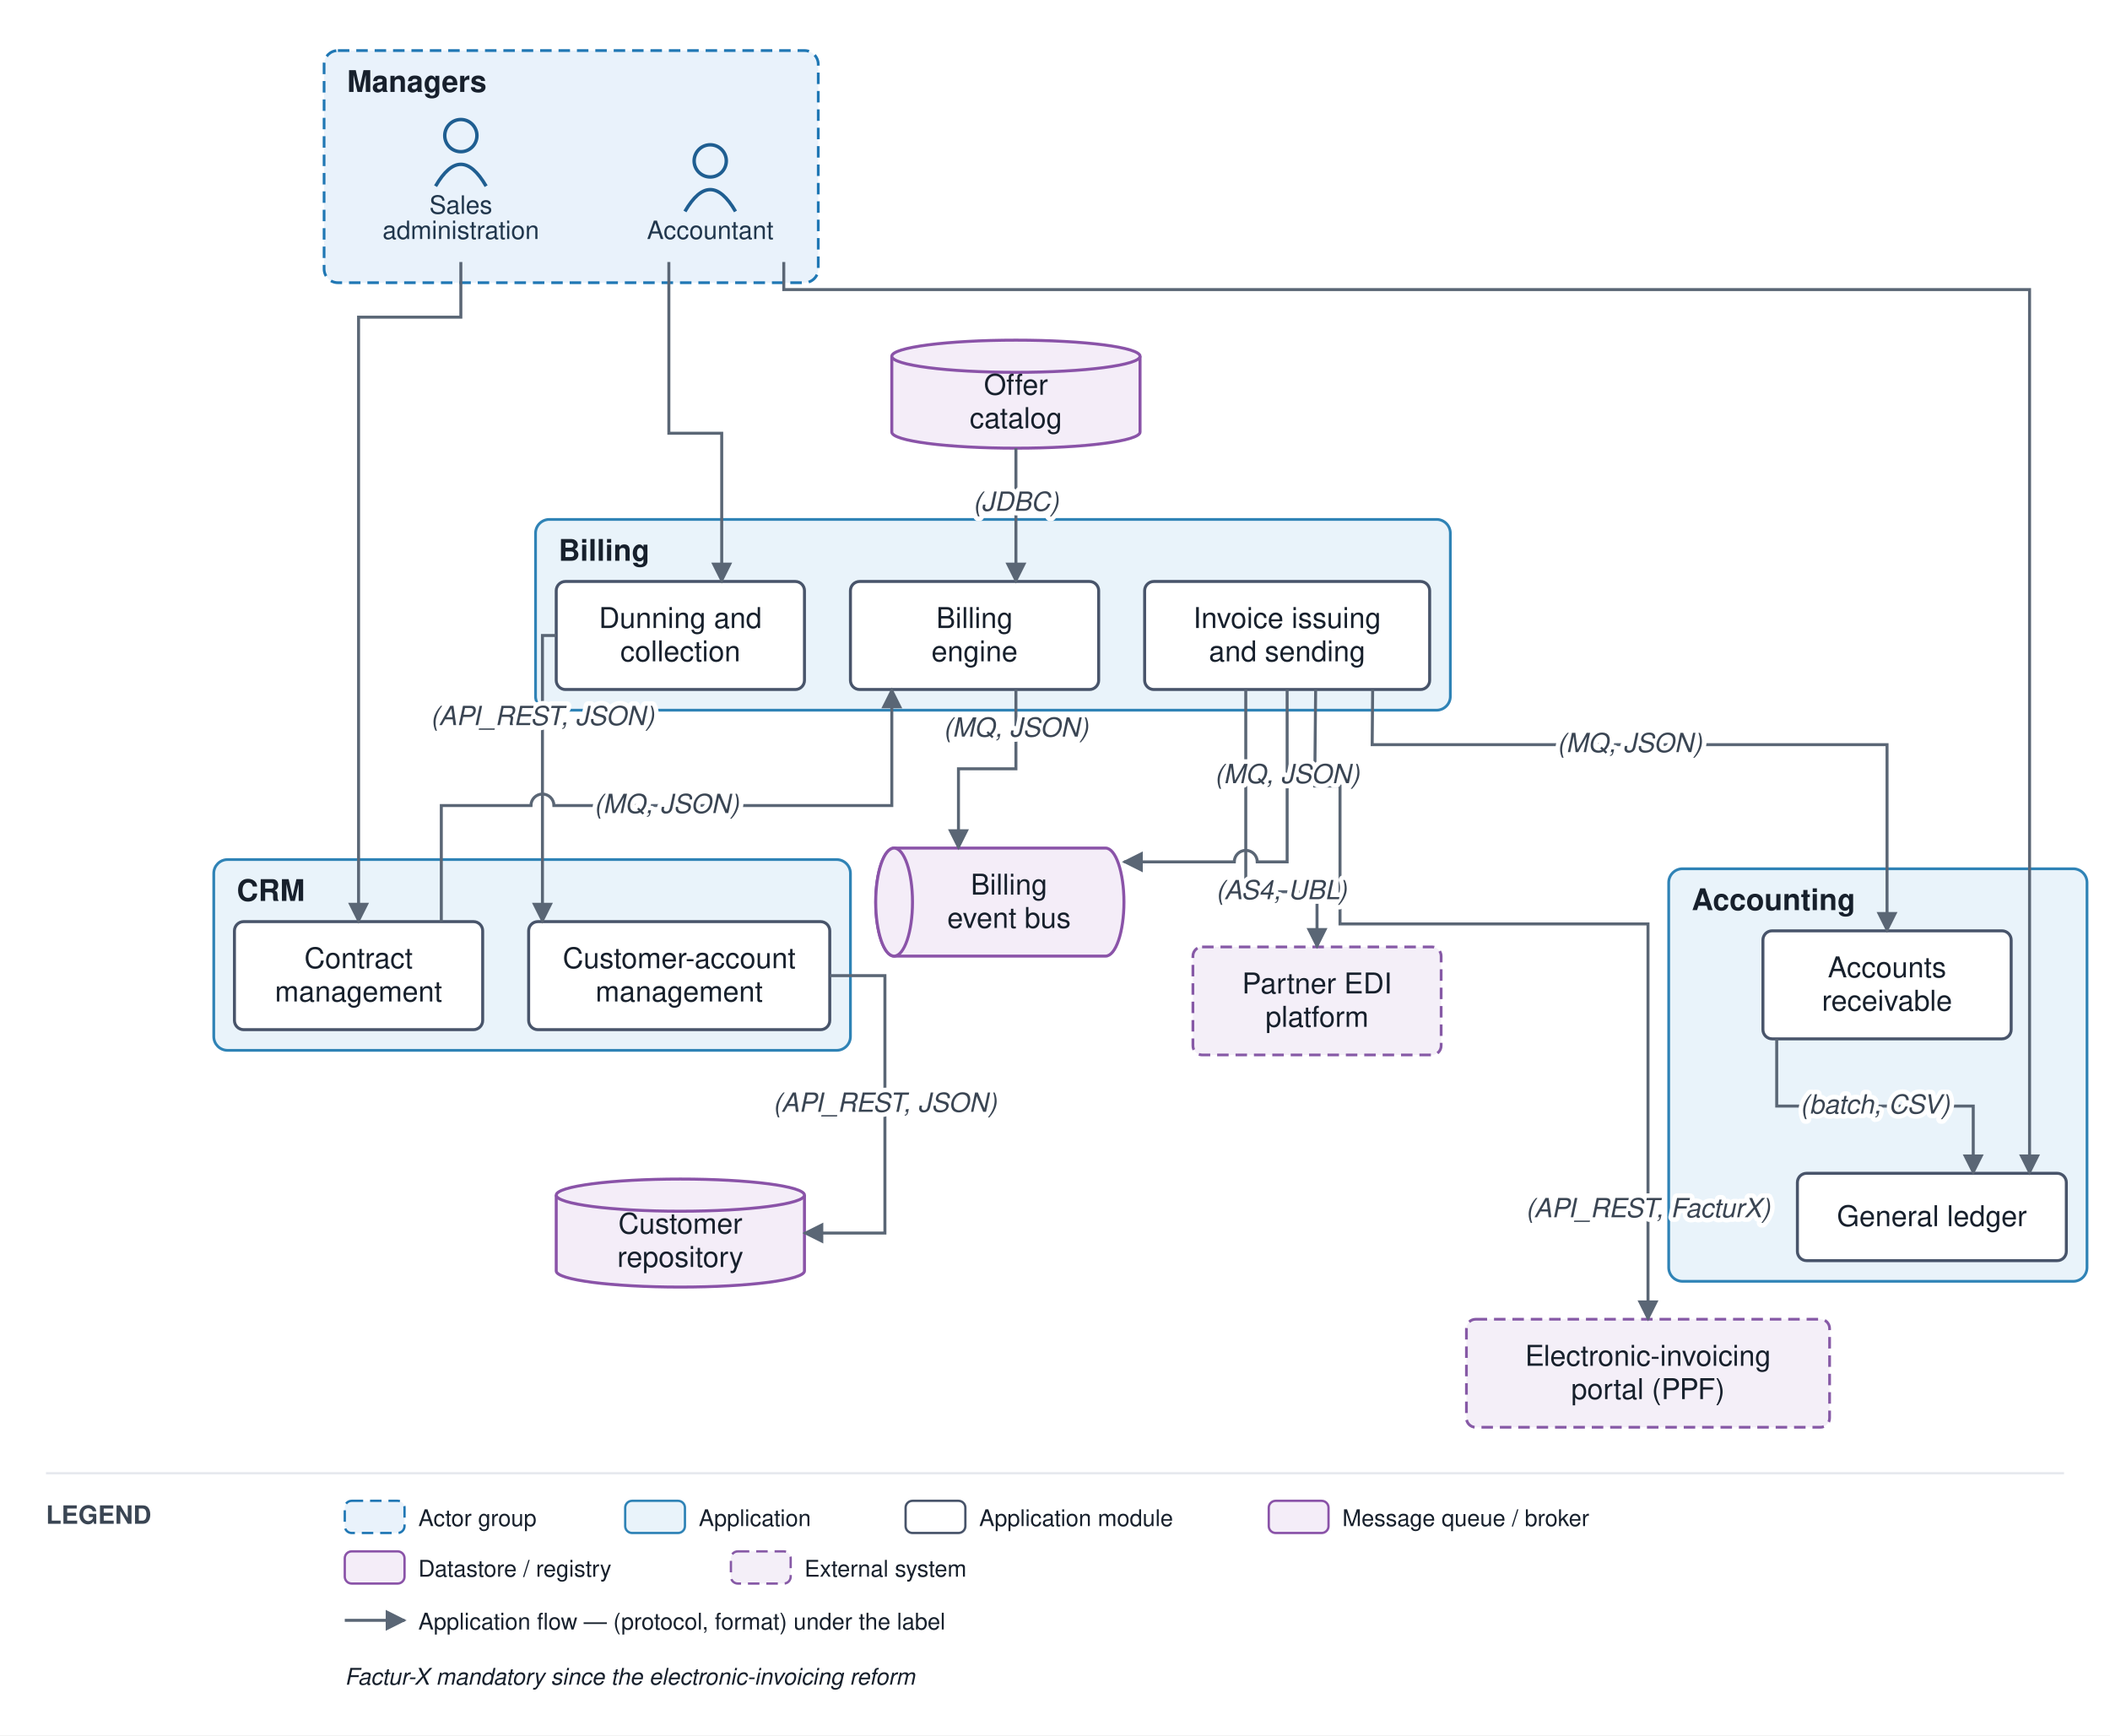
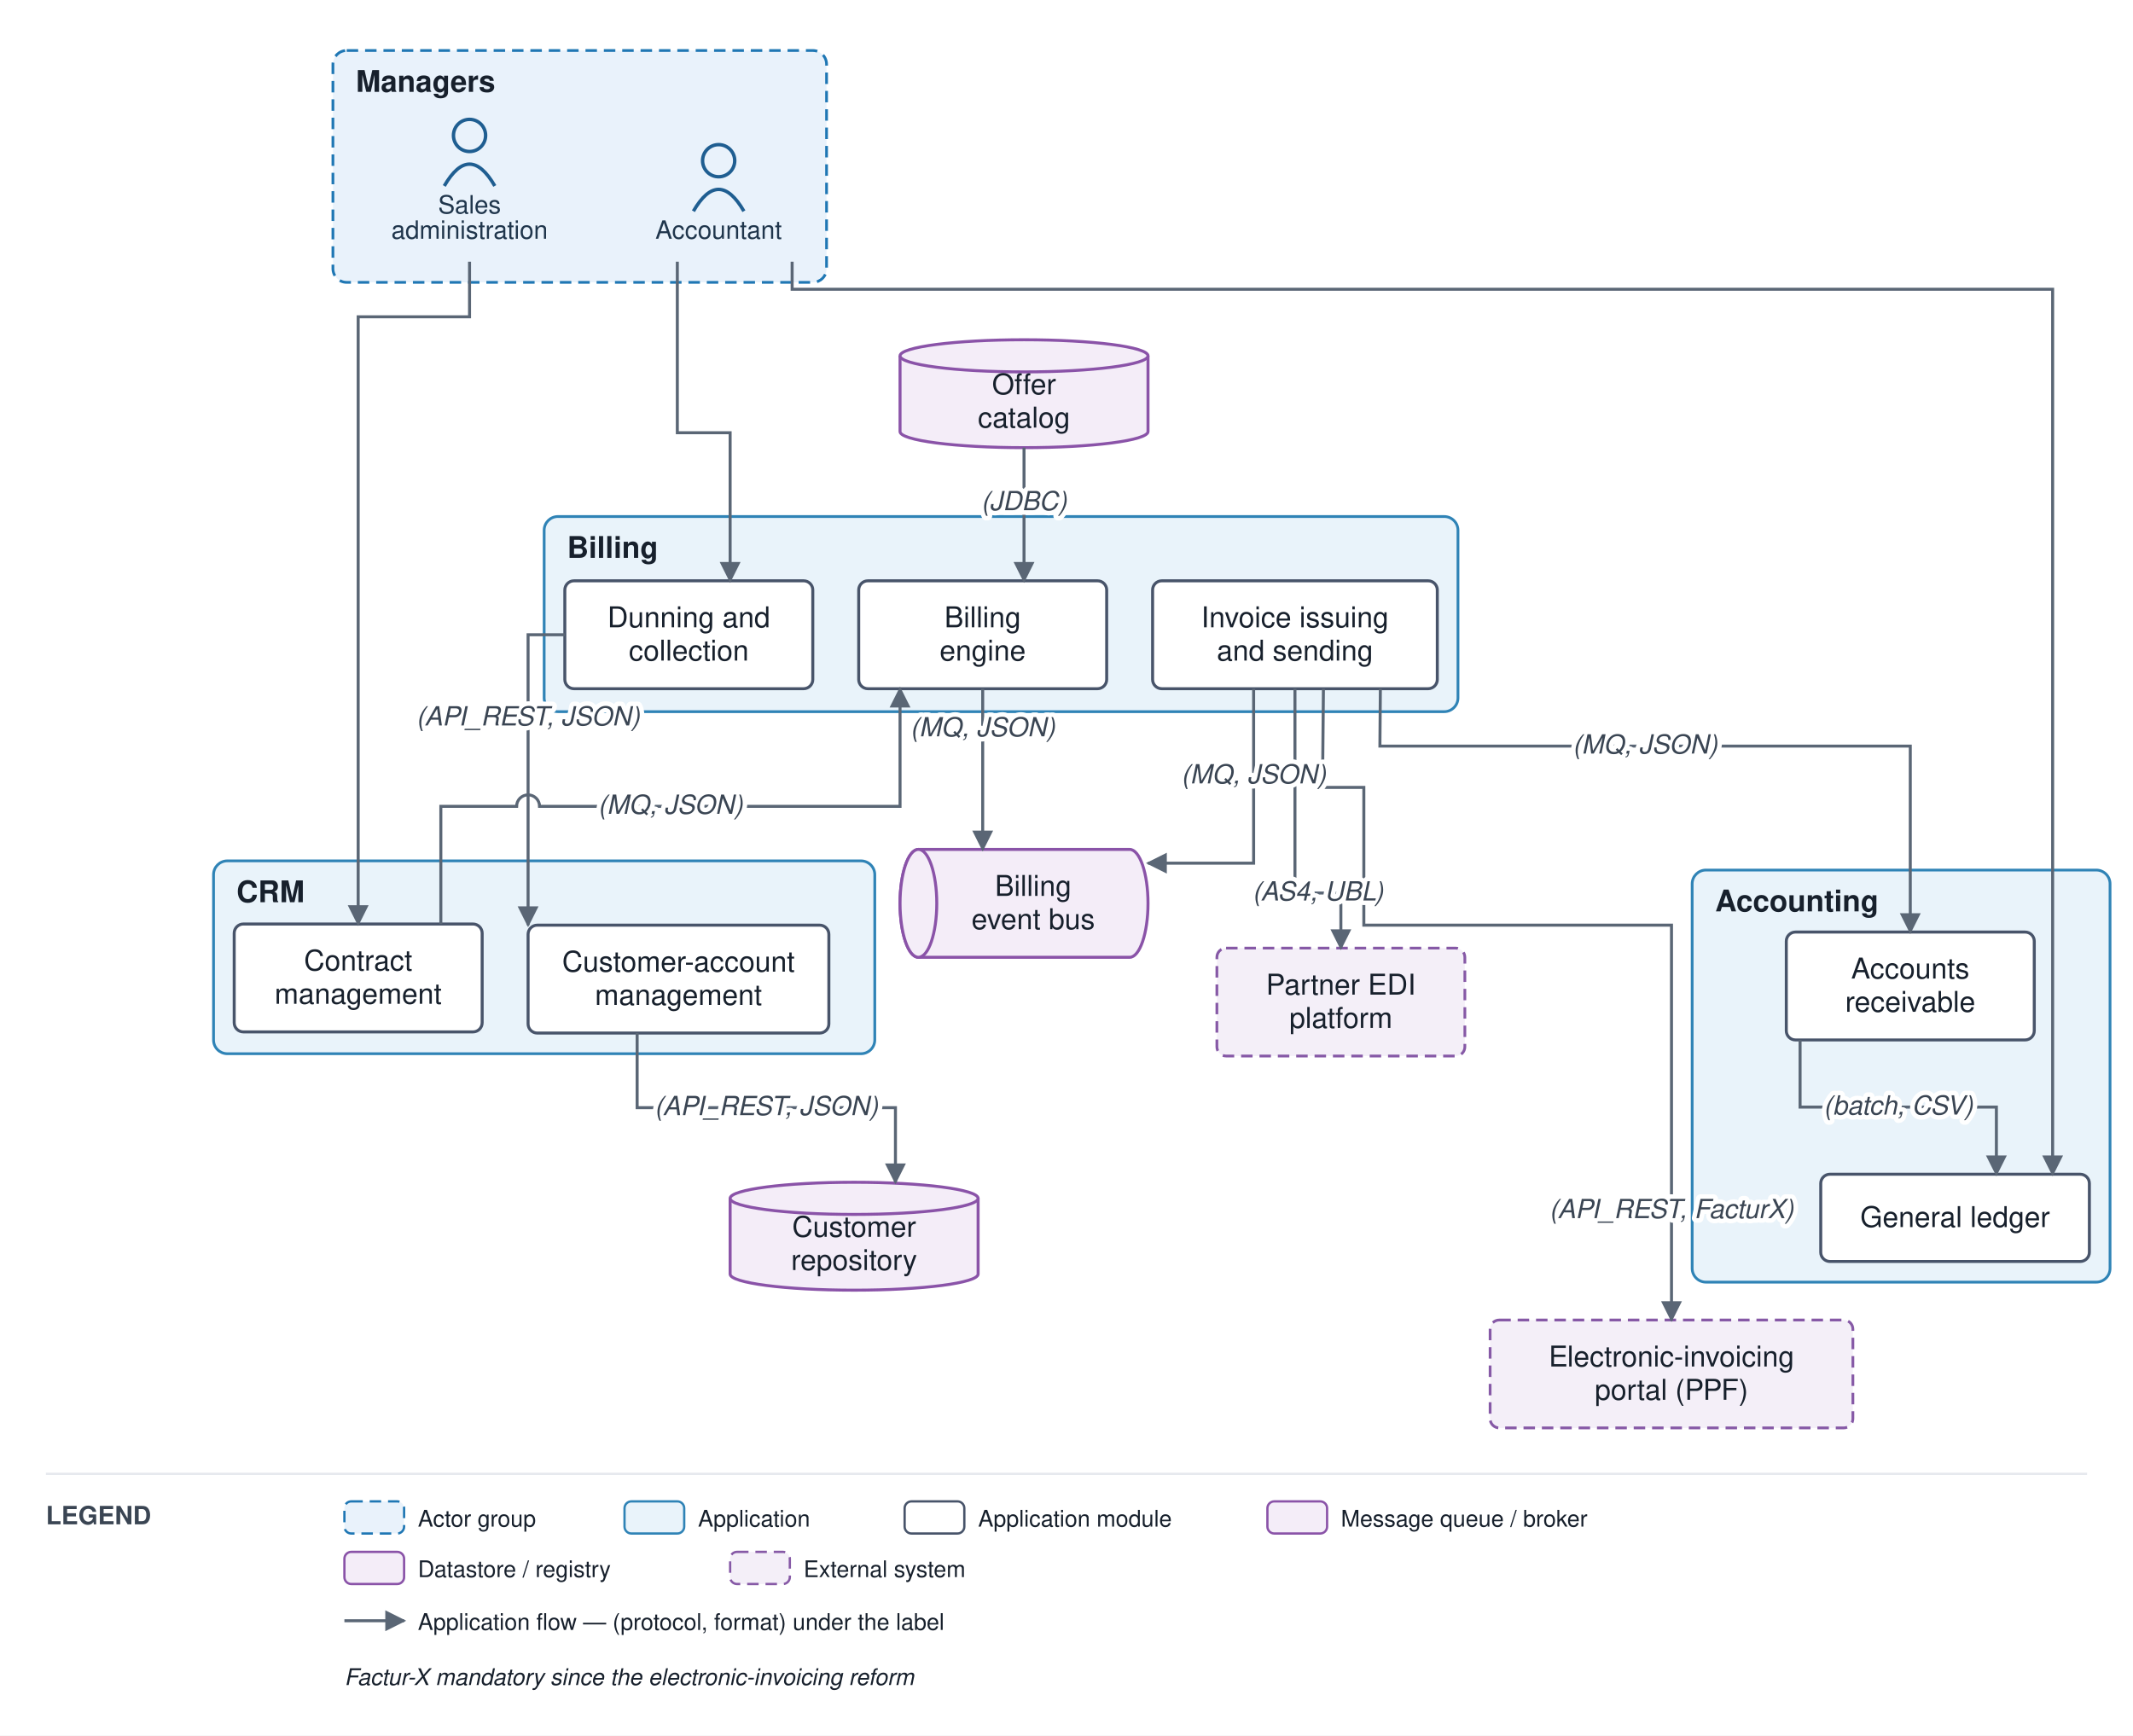
- <svg xmlns="http://www.w3.org/2000/svg" viewBox="0 0 918 755" font-family="Helvetica,Arial,sans-serif">
+ <svg xmlns="http://www.w3.org/2000/svg" viewBox="0 0 929 756" font-family="Helvetica,Arial,sans-serif">
  <defs>
    <marker id="arr" viewBox="0 0 10 10" refX="9" refY="5" markerWidth="7" markerHeight="7" orient="auto-start-reverse">
      <path d="M0,0 L10,5 L0,10 z" fill="#5a6675" />
    </marker>
  </defs>
-   <rect width="918" height="755" fill="#ffffff" />
-   <rect x="141" y="22" width="215" height="101" rx="6" fill="#e9f2fb" stroke="#1f77b4" stroke-width="1.2" stroke-dasharray="5 3" />
-   <text x="151" y="40" font-size="13" font-weight="bold" fill="#17202c">Managers</text>
-   <rect x="93" y="374" width="277" height="83" rx="6" fill="#e9f3fa" stroke="#2f83b6" stroke-width="1.2" />
-   <text x="103" y="392" font-size="13" font-weight="bold" fill="#17202c">CRM</text>
-   <rect x="233" y="226" width="398" height="83" rx="6" fill="#e9f3fa" stroke="#2f83b6" stroke-width="1.2" />
-   <text x="243" y="244" font-size="13" font-weight="bold" fill="#17202c">Billing</text>
-   <rect x="726" y="378" width="182" height="179.5" rx="6" fill="#e9f3fa" stroke="#2f83b6" stroke-width="1.2" />
-   <text x="736" y="396" font-size="13" font-weight="bold" fill="#17202c">Accounting</text>
-   <circle cx="309" cy="70" r="7" fill="none" stroke="#1f5e91" stroke-width="1.5" />
-   <path d="M 298 92 q 11 -19 22 0" fill="none" stroke="#1f5e91" stroke-width="1.5" />
-   <text x="309" y="104" font-size="11" text-anchor="middle" fill="#20364c">Accountant</text>
-   <circle cx="200.5" cy="59" r="7" fill="none" stroke="#1f5e91" stroke-width="1.5" />
-   <path d="M 189.5 81 q 11 -19 22 0" fill="none" stroke="#1f5e91" stroke-width="1.5" />
-   <text x="200.5" y="93" font-size="11" text-anchor="middle" fill="#20364c">Sales</text>
-   <text x="200.5" y="104" font-size="11" text-anchor="middle" fill="#20364c">administration</text>
-   <rect x="230" y="401" width="131" height="47" rx="4" fill="#ffffff" stroke="#48546a" stroke-width="1.3" />
-   <text x="295.5" y="421.25" font-size="12.5" text-anchor="middle" fill="#17202c">Customer-account</text>
-   <text x="295.5" y="435.75" font-size="12.5" text-anchor="middle" fill="#17202c">management</text>
-   <rect x="102" y="401" width="108" height="47" rx="4" fill="#ffffff" stroke="#48546a" stroke-width="1.3" />
-   <text x="156" y="421.25" font-size="12.5" text-anchor="middle" fill="#17202c">Contract</text>
-   <text x="156" y="435.75" font-size="12.5" text-anchor="middle" fill="#17202c">management</text>
-   <rect x="370" y="253" width="108" height="47" rx="4" fill="#ffffff" stroke="#48546a" stroke-width="1.3" />
-   <text x="424" y="273.25" font-size="12.5" text-anchor="middle" fill="#17202c">Billing</text>
-   <text x="424" y="287.75" font-size="12.5" text-anchor="middle" fill="#17202c">engine</text>
-   <rect x="498" y="253" width="124" height="47" rx="4" fill="#ffffff" stroke="#48546a" stroke-width="1.3" />
-   <text x="560" y="273.25" font-size="12.5" text-anchor="middle" fill="#17202c">Invoice issuing</text>
-   <text x="560" y="287.75" font-size="12.5" text-anchor="middle" fill="#17202c">and sending</text>
-   <rect x="242" y="253" width="108" height="47" rx="4" fill="#ffffff" stroke="#48546a" stroke-width="1.3" />
-   <text x="296" y="273.25" font-size="12.5" text-anchor="middle" fill="#17202c">Dunning and</text>
-   <text x="296" y="287.75" font-size="12.5" text-anchor="middle" fill="#17202c">collection</text>
-   <rect x="782" y="510.5" width="117" height="38" rx="4" fill="#ffffff" stroke="#48546a" stroke-width="1.3" />
-   <text x="840.5" y="533.5" font-size="12.5" text-anchor="middle" fill="#17202c">General ledger</text>
-   <rect x="767" y="405" width="108" height="47" rx="4" fill="#ffffff" stroke="#48546a" stroke-width="1.3" />
-   <text x="821" y="425.25" font-size="12.5" text-anchor="middle" fill="#17202c">Accounts</text>
-   <text x="821" y="439.75" font-size="12.5" text-anchor="middle" fill="#17202c">receivable</text>
-   <path d="M 389 369 h 92 a 8 23.5 0 0 1 0 47 h -92 a 8 23.5 0 0 1 0 -47" fill="#f4edf8" stroke="#8a53a8" stroke-width="1.3" />
-   <ellipse cx="389" cy="392.5" rx="8" ry="23.5" fill="#f4edf8" stroke="#8a53a8" stroke-width="1.3" />
-   <text x="439" y="389.25" font-size="12.5" text-anchor="middle" fill="#17202c">Billing</text>
-   <text x="439" y="403.75" font-size="12.5" text-anchor="middle" fill="#17202c">event bus</text>
-   <path d="M 242 520 v 33 a 54 7 0 0 0 108 0 v -33" fill="#f4edf8" stroke="#8a53a8" stroke-width="1.3" />
-   <ellipse cx="296" cy="520" rx="54" ry="7" fill="#f4edf8" stroke="#8a53a8" stroke-width="1.3" />
-   <text x="296" y="536.75" font-size="12.5" text-anchor="middle" fill="#17202c">Customer</text>
-   <text x="296" y="551.25" font-size="12.5" text-anchor="middle" fill="#17202c">repository</text>
-   <path d="M 388 155 v 33 a 54 7 0 0 0 108 0 v -33" fill="#f4edf8" stroke="#8a53a8" stroke-width="1.3" />
-   <ellipse cx="442" cy="155" rx="54" ry="7" fill="#f4edf8" stroke="#8a53a8" stroke-width="1.3" />
-   <text x="442" y="171.75" font-size="12.5" text-anchor="middle" fill="#17202c">Offer</text>
-   <text x="442" y="186.25" font-size="12.5" text-anchor="middle" fill="#17202c">catalog</text>
-   <rect x="519" y="412" width="108" height="47" rx="4" fill="#f4eff8" stroke="#8659a6" stroke-width="1.2" stroke-dasharray="5 3" />
-   <text x="573" y="432.25" font-size="12.5" text-anchor="middle" fill="#17202c">Partner EDI</text>
-   <text x="573" y="446.75" font-size="12.5" text-anchor="middle" fill="#17202c">platform</text>
-   <rect x="638" y="574" width="158" height="47" rx="4" fill="#f4eff8" stroke="#8659a6" stroke-width="1.2" stroke-dasharray="5 3" />
-   <text x="717" y="594.25" font-size="12.5" text-anchor="middle" fill="#17202c">Electronic-invoicing</text>
-   <text x="717" y="608.75" font-size="12.5" text-anchor="middle" fill="#17202c">portal (PPF)</text>
-   <path d="M 200.5 114 L 200.5 138 L 156 138 L 156 401" fill="none" stroke="#5a6675" stroke-width="1.3" marker-end="url(#arr)" />
-   <path d="M 361 424.5 L 385 424.5 L 385 536.5 L 350 536.5" fill="none" stroke="#5a6675" stroke-width="1.3" marker-end="url(#arr)" />
-   <path d="M 192 401 L 192 350.5 L 231 350.5 A 5 5 0 0 1 241 350.5 L 388 350.5 L 388 300" fill="none" stroke="#5a6675" stroke-width="1.3" marker-end="url(#arr)" />
-   <path d="M 442 195 L 442 253" fill="none" stroke="#5a6675" stroke-width="1.3" marker-end="url(#arr)" />
-   <path d="M 442 300 L 442 334.5 L 417 334.5 L 417 369" fill="none" stroke="#5a6675" stroke-width="1.3" marker-end="url(#arr)" />
-   <path d="M 560 300 L 560 375 L 547 375 A 5 5 0 0 0 537 375 L 489 375" fill="none" stroke="#5a6675" stroke-width="1.3" marker-end="url(#arr)" />
-   <path d="M 542 300 L 542 388 L 573 388 L 573 412" fill="none" stroke="#5a6675" stroke-width="1.3" marker-end="url(#arr)" />
-   <path d="M 572.4 300 L 572 342 L 583 342 L 583 402 L 717 402 L 717 574" fill="none" stroke="#5a6675" stroke-width="1.3" marker-end="url(#arr)" />
-   <path d="M 597.2 300 L 597 324 L 821 324 L 821 405" fill="none" stroke="#5a6675" stroke-width="1.3" marker-end="url(#arr)" />
-   <path d="M 242 276.5 L 236 276.5 L 236 401" fill="none" stroke="#5a6675" stroke-width="1.3" marker-end="url(#arr)" />
-   <path d="M 773 452 L 773 481.25 L 858.5 481.25 L 858.5 510.5" fill="none" stroke="#5a6675" stroke-width="1.3" marker-end="url(#arr)" />
-   <path d="M 341 114 L 341 126 L 883 126 L 883 510.5" fill="none" stroke="#5a6675" stroke-width="1.3" marker-end="url(#arr)" />
-   <path d="M 291 114 L 291 188.5 L 314 188.5 L 314 253" fill="none" stroke="#5a6675" stroke-width="1.3" marker-end="url(#arr)" />
-   <text x="385" y="483.75" font-size="11.5" text-anchor="middle" fill="#3a4553" font-style="italic" stroke="#ffffff" stroke-width="4" paint-order="stroke" stroke-linejoin="round">(API_REST, JSON)</text>
-   <text x="290" y="353.75" font-size="11.5" text-anchor="middle" fill="#3a4553" font-style="italic" stroke="#ffffff" stroke-width="4" paint-order="stroke" stroke-linejoin="round">(MQ, JSON)</text>
-   <text x="442" y="222.25" font-size="11.5" text-anchor="middle" fill="#3a4553" font-style="italic" stroke="#ffffff" stroke-width="4" paint-order="stroke" stroke-linejoin="round">(JDBC)</text>
-   <text x="442" y="320.5" font-size="11.5" text-anchor="middle" fill="#3a4553" font-style="italic" stroke="#ffffff" stroke-width="4" paint-order="stroke" stroke-linejoin="round">(MQ, JSON)</text>
-   <text x="560" y="340.75" font-size="11.5" text-anchor="middle" fill="#3a4553" font-style="italic" stroke="#ffffff" stroke-width="4" paint-order="stroke" stroke-linejoin="round">(MQ, JSON)</text>
-   <text x="557.5" y="391.25" font-size="11.5" text-anchor="middle" fill="#3a4553" font-style="italic" stroke="#ffffff" stroke-width="4" paint-order="stroke" stroke-linejoin="round">(AS4, UBL)</text>
-   <text x="717" y="529.625" font-size="11.5" text-anchor="middle" fill="#3a4553" font-style="italic" stroke="#ffffff" stroke-width="4" paint-order="stroke" stroke-linejoin="round">(API_REST, FacturX)</text>
-   <text x="709" y="327.25" font-size="11.5" text-anchor="middle" fill="#3a4553" font-style="italic" stroke="#ffffff" stroke-width="4" paint-order="stroke" stroke-linejoin="round">(MQ, JSON)</text>
-   <text x="236" y="315.5" font-size="11.5" text-anchor="middle" fill="#3a4553" font-style="italic" stroke="#ffffff" stroke-width="4" paint-order="stroke" stroke-linejoin="round">(API_REST, JSON)</text>
-   <text x="815.75" y="484.5" font-size="11.5" text-anchor="middle" fill="#3a4553" font-style="italic" stroke="#ffffff" stroke-width="4" paint-order="stroke" stroke-linejoin="round">(batch, CSV)</text>
-   <line x1="20" y1="641" x2="898" y2="641" stroke="#e6e9ee" stroke-width="1" />
-   <text x="20" y="663" font-size="11" font-weight="bold" fill="#3a4553">LEGEND</text>
-   <rect x="150" y="653" width="26" height="14" rx="3" fill="#e9f2fb" stroke="#1f77b4" stroke-dasharray="5 3" />
-   <text x="182" y="664" font-size="10" fill="#17202c">Actor group</text>
-   <rect x="272" y="653" width="26" height="14" rx="3" fill="#e9f3fa" stroke="#2f83b6" />
-   <text x="304" y="664" font-size="10" fill="#17202c">Application</text>
-   <rect x="394" y="653" width="26" height="14" rx="3" fill="#ffffff" stroke="#48546a" />
-   <text x="426" y="664" font-size="10" fill="#17202c">Application module</text>
-   <rect x="552" y="653" width="26" height="14" rx="3" fill="#f4edf8" stroke="#8a53a8" />
-   <text x="584" y="664" font-size="10" fill="#17202c">Message queue / broker</text>
-   <rect x="150" y="675" width="26" height="14" rx="3" fill="#f4edf8" stroke="#8a53a8" />
-   <text x="182" y="686" font-size="10" fill="#17202c">Datastore / registry</text>
-   <rect x="318" y="675" width="26" height="14" rx="3" fill="#f4eff8" stroke="#8659a6" stroke-dasharray="5 3" />
-   <text x="350" y="686" font-size="10" fill="#17202c">External system</text>
-   <line x1="150" y1="705" x2="176" y2="705" stroke="#5a6675" stroke-width="1.3" marker-end="url(#arr)" />
-   <text x="182" y="709" font-size="10" fill="#17202c">Application flow — (protocol, format) under the label</text>
-   <text x="150" y="733" font-size="10" fill="#17202c" font-style="italic">Factur-X mandatory since the electronic-invoicing reform</text>
+   <rect width="929" height="756" fill="#ffffff" />
+   <rect x="145" y="22" width="215" height="101" rx="6" fill="#e9f2fb" stroke="#1f77b4" stroke-width="1.2" stroke-dasharray="5 3" />
+   <text x="155" y="40" font-size="13" font-weight="bold" fill="#17202c">Managers</text>
+   <rect x="93" y="375" width="288" height="84" rx="6" fill="#e9f3fa" stroke="#2f83b6" stroke-width="1.2" />
+   <text x="103" y="393" font-size="13" font-weight="bold" fill="#17202c">CRM</text>
+   <rect x="237" y="225" width="398" height="85" rx="6" fill="#e9f3fa" stroke="#2f83b6" stroke-width="1.2" />
+   <text x="247" y="243" font-size="13" font-weight="bold" fill="#17202c">Billing</text>
+   <rect x="737" y="379" width="182" height="179.5" rx="6" fill="#e9f3fa" stroke="#2f83b6" stroke-width="1.2" />
+   <text x="747" y="397" font-size="13" font-weight="bold" fill="#17202c">Accounting</text>
+   <circle cx="313" cy="70" r="7" fill="none" stroke="#1f5e91" stroke-width="1.5" />
+   <path d="M 302 92 q 11 -19 22 0" fill="none" stroke="#1f5e91" stroke-width="1.5" />
+   <text x="313" y="104" font-size="11" text-anchor="middle" fill="#20364c">Accountant</text>
+   <circle cx="204.5" cy="59" r="7" fill="none" stroke="#1f5e91" stroke-width="1.5" />
+   <path d="M 193.5 81 q 11 -19 22 0" fill="none" stroke="#1f5e91" stroke-width="1.5" />
+   <text x="204.5" y="93" font-size="11" text-anchor="middle" fill="#20364c">Sales</text>
+   <text x="204.5" y="104" font-size="11" text-anchor="middle" fill="#20364c">administration</text>
+   <rect x="230" y="403" width="131" height="47" rx="4" fill="#ffffff" stroke="#48546a" stroke-width="1.3" />
+   <text x="295.5" y="423.25" font-size="12.5" text-anchor="middle" fill="#17202c">Customer-account</text>
+   <text x="295.5" y="437.75" font-size="12.5" text-anchor="middle" fill="#17202c">management</text>
+   <rect x="102" y="402.5" width="108" height="47" rx="4" fill="#ffffff" stroke="#48546a" stroke-width="1.3" />
+   <text x="156" y="422.75" font-size="12.5" text-anchor="middle" fill="#17202c">Contract</text>
+   <text x="156" y="437.25" font-size="12.5" text-anchor="middle" fill="#17202c">management</text>
+   <rect x="374" y="253" width="108" height="47" rx="4" fill="#ffffff" stroke="#48546a" stroke-width="1.3" />
+   <text x="428" y="273.25" font-size="12.5" text-anchor="middle" fill="#17202c">Billing</text>
+   <text x="428" y="287.75" font-size="12.5" text-anchor="middle" fill="#17202c">engine</text>
+   <rect x="502" y="253" width="124" height="47" rx="4" fill="#ffffff" stroke="#48546a" stroke-width="1.3" />
+   <text x="564" y="273.25" font-size="12.5" text-anchor="middle" fill="#17202c">Invoice issuing</text>
+   <text x="564" y="287.75" font-size="12.5" text-anchor="middle" fill="#17202c">and sending</text>
+   <rect x="246" y="253" width="108" height="47" rx="4" fill="#ffffff" stroke="#48546a" stroke-width="1.3" />
+   <text x="300" y="273.25" font-size="12.5" text-anchor="middle" fill="#17202c">Dunning and</text>
+   <text x="300" y="287.75" font-size="12.5" text-anchor="middle" fill="#17202c">collection</text>
+   <rect x="793" y="511.5" width="117" height="38" rx="4" fill="#ffffff" stroke="#48546a" stroke-width="1.3" />
+   <text x="851.5" y="534.5" font-size="12.5" text-anchor="middle" fill="#17202c">General ledger</text>
+   <rect x="778" y="406" width="108" height="47" rx="4" fill="#ffffff" stroke="#48546a" stroke-width="1.3" />
+   <text x="832" y="426.25" font-size="12.5" text-anchor="middle" fill="#17202c">Accounts</text>
+   <text x="832" y="440.75" font-size="12.5" text-anchor="middle" fill="#17202c">receivable</text>
+   <path d="M 400 370 h 92 a 8 23.5 0 0 1 0 47 h -92 a 8 23.5 0 0 1 0 -47" fill="#f4edf8" stroke="#8a53a8" stroke-width="1.3" />
+   <ellipse cx="400" cy="393.5" rx="8" ry="23.5" fill="#f4edf8" stroke="#8a53a8" stroke-width="1.3" />
+   <text x="450" y="390.25" font-size="12.5" text-anchor="middle" fill="#17202c">Billing</text>
+   <text x="450" y="404.75" font-size="12.5" text-anchor="middle" fill="#17202c">event bus</text>
+   <path d="M 318 522 v 33 a 54 7 0 0 0 108 0 v -33" fill="#f4edf8" stroke="#8a53a8" stroke-width="1.3" />
+   <ellipse cx="372" cy="522" rx="54" ry="7" fill="#f4edf8" stroke="#8a53a8" stroke-width="1.3" />
+   <text x="372" y="538.75" font-size="12.5" text-anchor="middle" fill="#17202c">Customer</text>
+   <text x="372" y="553.25" font-size="12.5" text-anchor="middle" fill="#17202c">repository</text>
+   <path d="M 392 155 v 33 a 54 7 0 0 0 108 0 v -33" fill="#f4edf8" stroke="#8a53a8" stroke-width="1.3" />
+   <ellipse cx="446" cy="155" rx="54" ry="7" fill="#f4edf8" stroke="#8a53a8" stroke-width="1.3" />
+   <text x="446" y="171.75" font-size="12.5" text-anchor="middle" fill="#17202c">Offer</text>
+   <text x="446" y="186.25" font-size="12.5" text-anchor="middle" fill="#17202c">catalog</text>
+   <rect x="530" y="413" width="108" height="47" rx="4" fill="#f4eff8" stroke="#8659a6" stroke-width="1.2" stroke-dasharray="5 3" />
+   <text x="584" y="433.25" font-size="12.5" text-anchor="middle" fill="#17202c">Partner EDI</text>
+   <text x="584" y="447.75" font-size="12.5" text-anchor="middle" fill="#17202c">platform</text>
+   <rect x="649" y="575" width="158" height="47" rx="4" fill="#f4eff8" stroke="#8659a6" stroke-width="1.2" stroke-dasharray="5 3" />
+   <text x="728" y="595.25" font-size="12.5" text-anchor="middle" fill="#17202c">Electronic-invoicing</text>
+   <text x="728" y="609.75" font-size="12.5" text-anchor="middle" fill="#17202c">portal (PPF)</text>
+   <path d="M 204.5 114 L 204.5 138 L 156 138 L 156 402.5" fill="none" stroke="#5a6675" stroke-width="1.3" marker-end="url(#arr)" />
+   <path d="M 277.5 450 L 277.5 482.5 L 390 482.5 L 390 515" fill="none" stroke="#5a6675" stroke-width="1.3" marker-end="url(#arr)" />
+   <path d="M 192 402.5 L 192 351.25 L 225 351.25 A 5 5 0 0 1 235 351.25 L 392 351.25 L 392 300" fill="none" stroke="#5a6675" stroke-width="1.3" marker-end="url(#arr)" />
+   <path d="M 446 195 L 446 253" fill="none" stroke="#5a6675" stroke-width="1.3" marker-end="url(#arr)" />
+   <path d="M 428 300 L 428 335 L 428 370" fill="none" stroke="#5a6675" stroke-width="1.3" marker-end="url(#arr)" />
+   <path d="M 546 300 L 546 376 L 500 376" fill="none" stroke="#5a6675" stroke-width="1.3" marker-end="url(#arr)" />
+   <path d="M 564 300 L 564 389 L 584 389 L 584 413" fill="none" stroke="#5a6675" stroke-width="1.3" marker-end="url(#arr)" />
+   <path d="M 576.4 300 L 576 343 L 594 343 L 594 403 L 728 403 L 728 575" fill="none" stroke="#5a6675" stroke-width="1.3" marker-end="url(#arr)" />
+   <path d="M 601.2 300 L 601 325 L 832 325 L 832 406" fill="none" stroke="#5a6675" stroke-width="1.3" marker-end="url(#arr)" />
+   <path d="M 246 276.5 L 230 276.5 L 230 403" fill="none" stroke="#5a6675" stroke-width="1.3" marker-end="url(#arr)" />
+   <path d="M 784 453 L 784 482.25 L 869.5 482.25 L 869.5 511.5" fill="none" stroke="#5a6675" stroke-width="1.3" marker-end="url(#arr)" />
+   <path d="M 345 114 L 345 126 L 894 126 L 894 511.5" fill="none" stroke="#5a6675" stroke-width="1.3" marker-end="url(#arr)" />
+   <path d="M 295 114 L 295 188.5 L 318 188.5 L 318 253" fill="none" stroke="#5a6675" stroke-width="1.3" marker-end="url(#arr)" />
+   <text x="333.75" y="485.75" font-size="11.5" text-anchor="middle" fill="#3a4553" font-style="italic" stroke="#ffffff" stroke-width="4" paint-order="stroke" stroke-linejoin="round">(API_REST, JSON)</text>
+   <text x="292" y="354.5" font-size="11.5" text-anchor="middle" fill="#3a4553" font-style="italic" stroke="#ffffff" stroke-width="4" paint-order="stroke" stroke-linejoin="round">(MQ, JSON)</text>
+   <text x="446" y="222.25" font-size="11.5" text-anchor="middle" fill="#3a4553" font-style="italic" stroke="#ffffff" stroke-width="4" paint-order="stroke" stroke-linejoin="round">(JDBC)</text>
+   <text x="428" y="320.75" font-size="11.5" text-anchor="middle" fill="#3a4553" font-style="italic" stroke="#ffffff" stroke-width="4" paint-order="stroke" stroke-linejoin="round">(MQ, JSON)</text>
+   <text x="546" y="341.25" font-size="11.5" text-anchor="middle" fill="#3a4553" font-style="italic" stroke="#ffffff" stroke-width="4" paint-order="stroke" stroke-linejoin="round">(MQ, JSON)</text>
+   <text x="574" y="392.25" font-size="11.5" text-anchor="middle" fill="#3a4553" font-style="italic" stroke="#ffffff" stroke-width="4" paint-order="stroke" stroke-linejoin="round">(AS4, UBL)</text>
+   <text x="728" y="530.625" font-size="11.5" text-anchor="middle" fill="#3a4553" font-style="italic" stroke="#ffffff" stroke-width="4" paint-order="stroke" stroke-linejoin="round">(API_REST, FacturX)</text>
+   <text x="716.5" y="328.25" font-size="11.5" text-anchor="middle" fill="#3a4553" font-style="italic" stroke="#ffffff" stroke-width="4" paint-order="stroke" stroke-linejoin="round">(MQ, JSON)</text>
+   <text x="230" y="316" font-size="11.5" text-anchor="middle" fill="#3a4553" font-style="italic" stroke="#ffffff" stroke-width="4" paint-order="stroke" stroke-linejoin="round">(API_REST, JSON)</text>
+   <text x="826.75" y="485.5" font-size="11.5" text-anchor="middle" fill="#3a4553" font-style="italic" stroke="#ffffff" stroke-width="4" paint-order="stroke" stroke-linejoin="round">(batch, CSV)</text>
+   <line x1="20" y1="642" x2="909" y2="642" stroke="#e6e9ee" stroke-width="1" />
+   <text x="20" y="664" font-size="11" font-weight="bold" fill="#3a4553">LEGEND</text>
+   <rect x="150" y="654" width="26" height="14" rx="3" fill="#e9f2fb" stroke="#1f77b4" stroke-dasharray="5 3" />
+   <text x="182" y="665" font-size="10" fill="#17202c">Actor group</text>
+   <rect x="272" y="654" width="26" height="14" rx="3" fill="#e9f3fa" stroke="#2f83b6" />
+   <text x="304" y="665" font-size="10" fill="#17202c">Application</text>
+   <rect x="394" y="654" width="26" height="14" rx="3" fill="#ffffff" stroke="#48546a" />
+   <text x="426" y="665" font-size="10" fill="#17202c">Application module</text>
+   <rect x="552" y="654" width="26" height="14" rx="3" fill="#f4edf8" stroke="#8a53a8" />
+   <text x="584" y="665" font-size="10" fill="#17202c">Message queue / broker</text>
+   <rect x="150" y="676" width="26" height="14" rx="3" fill="#f4edf8" stroke="#8a53a8" />
+   <text x="182" y="687" font-size="10" fill="#17202c">Datastore / registry</text>
+   <rect x="318" y="676" width="26" height="14" rx="3" fill="#f4eff8" stroke="#8659a6" stroke-dasharray="5 3" />
+   <text x="350" y="687" font-size="10" fill="#17202c">External system</text>
+   <line x1="150" y1="706" x2="176" y2="706" stroke="#5a6675" stroke-width="1.3" marker-end="url(#arr)" />
+   <text x="182" y="710" font-size="10" fill="#17202c">Application flow — (protocol, format) under the label</text>
+   <text x="150" y="734" font-size="10" fill="#17202c" font-style="italic">Factur-X mandatory since the electronic-invoicing reform</text>
</svg>
